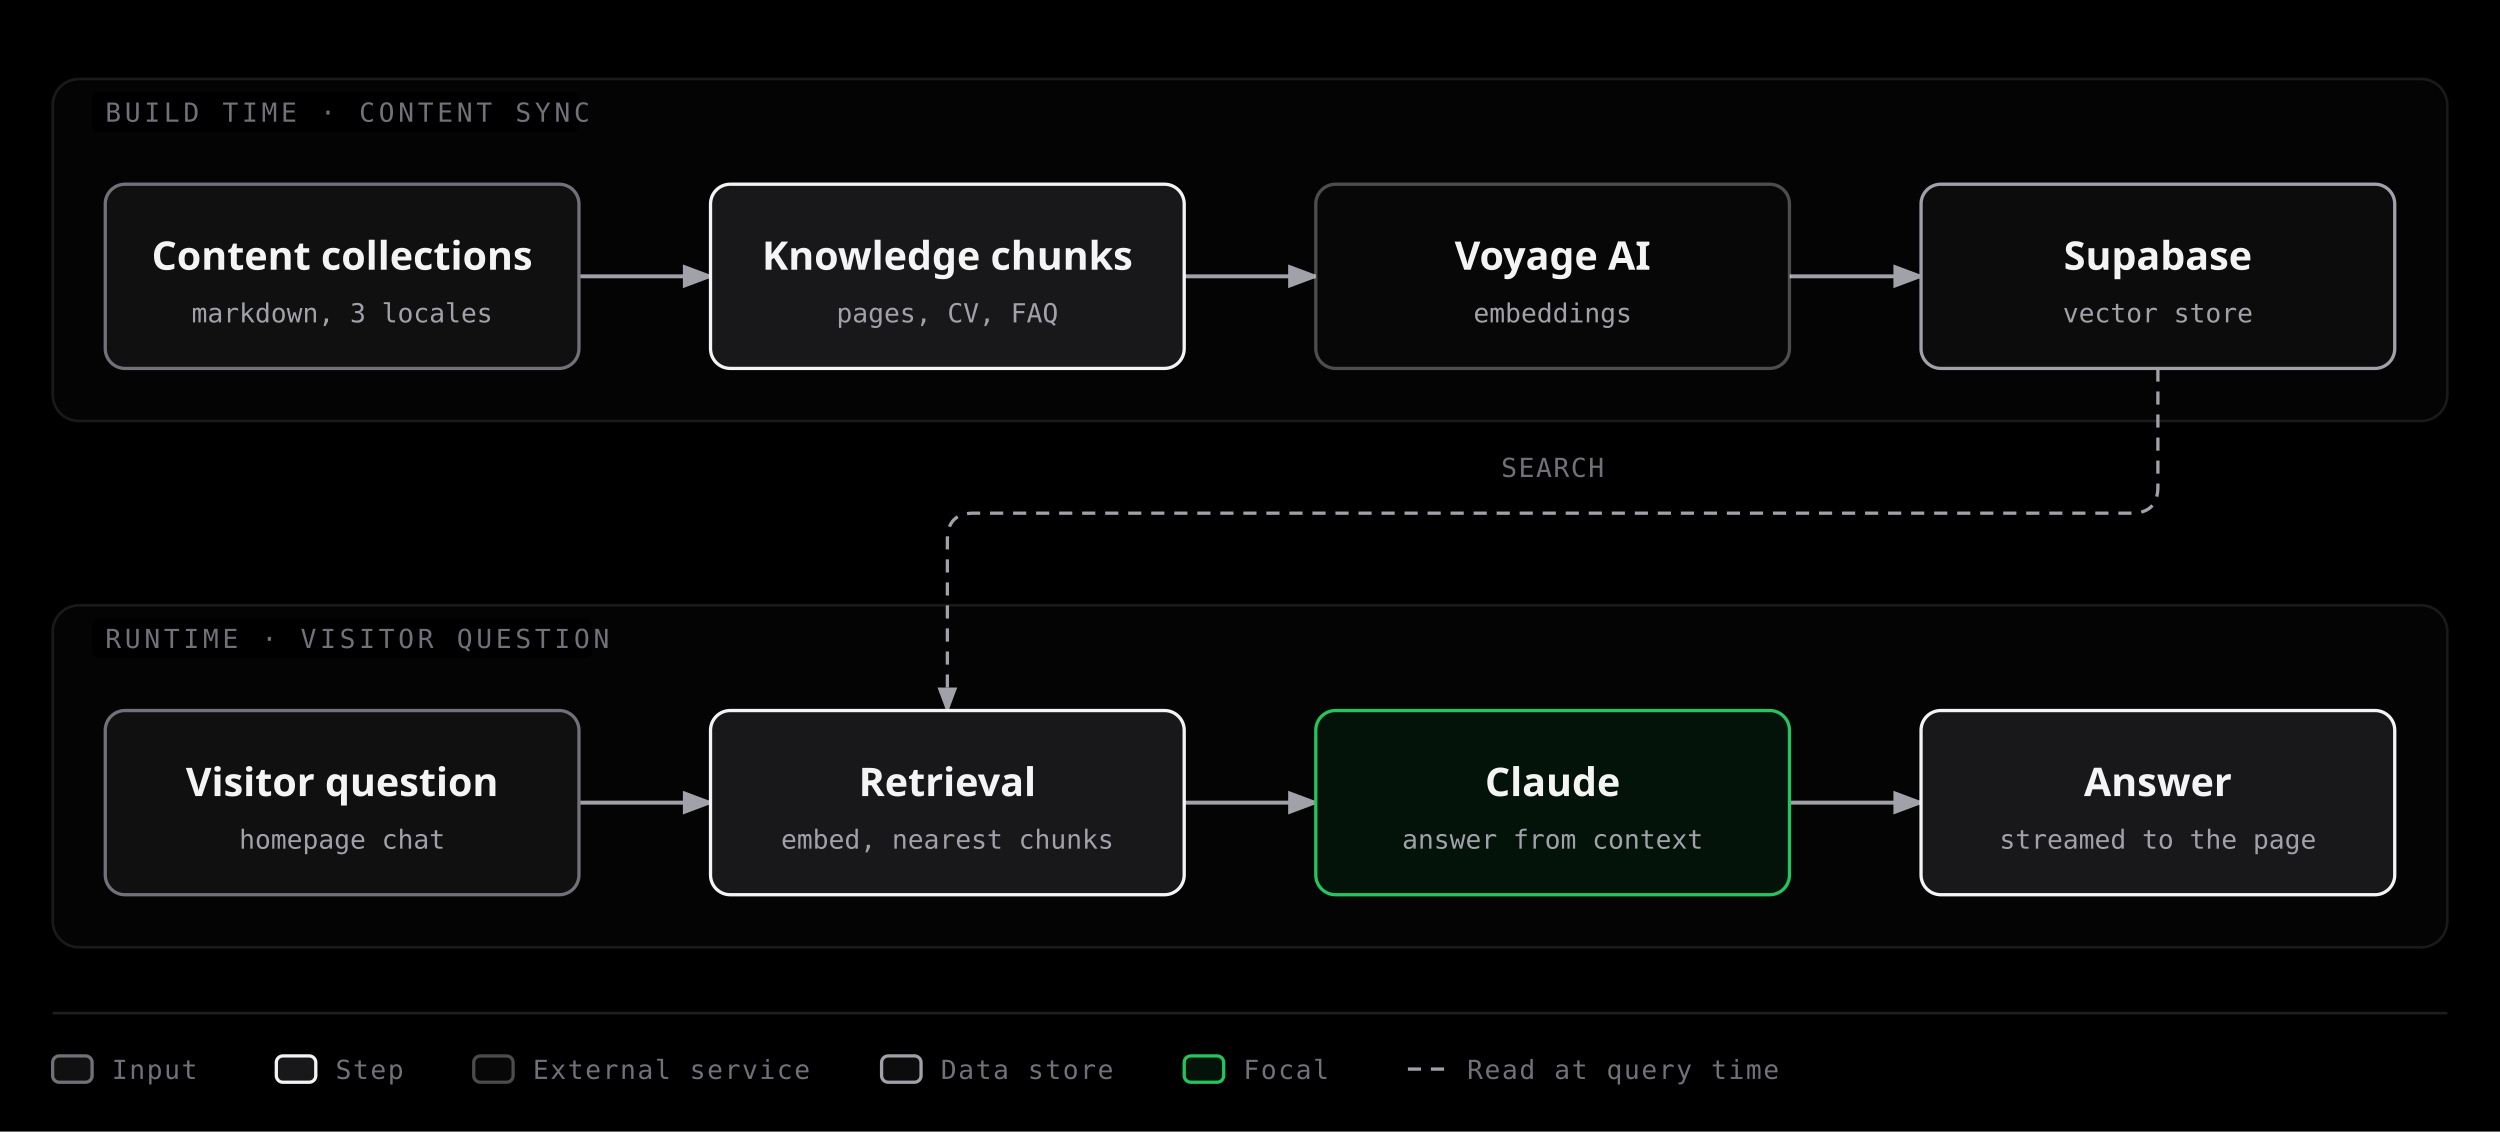
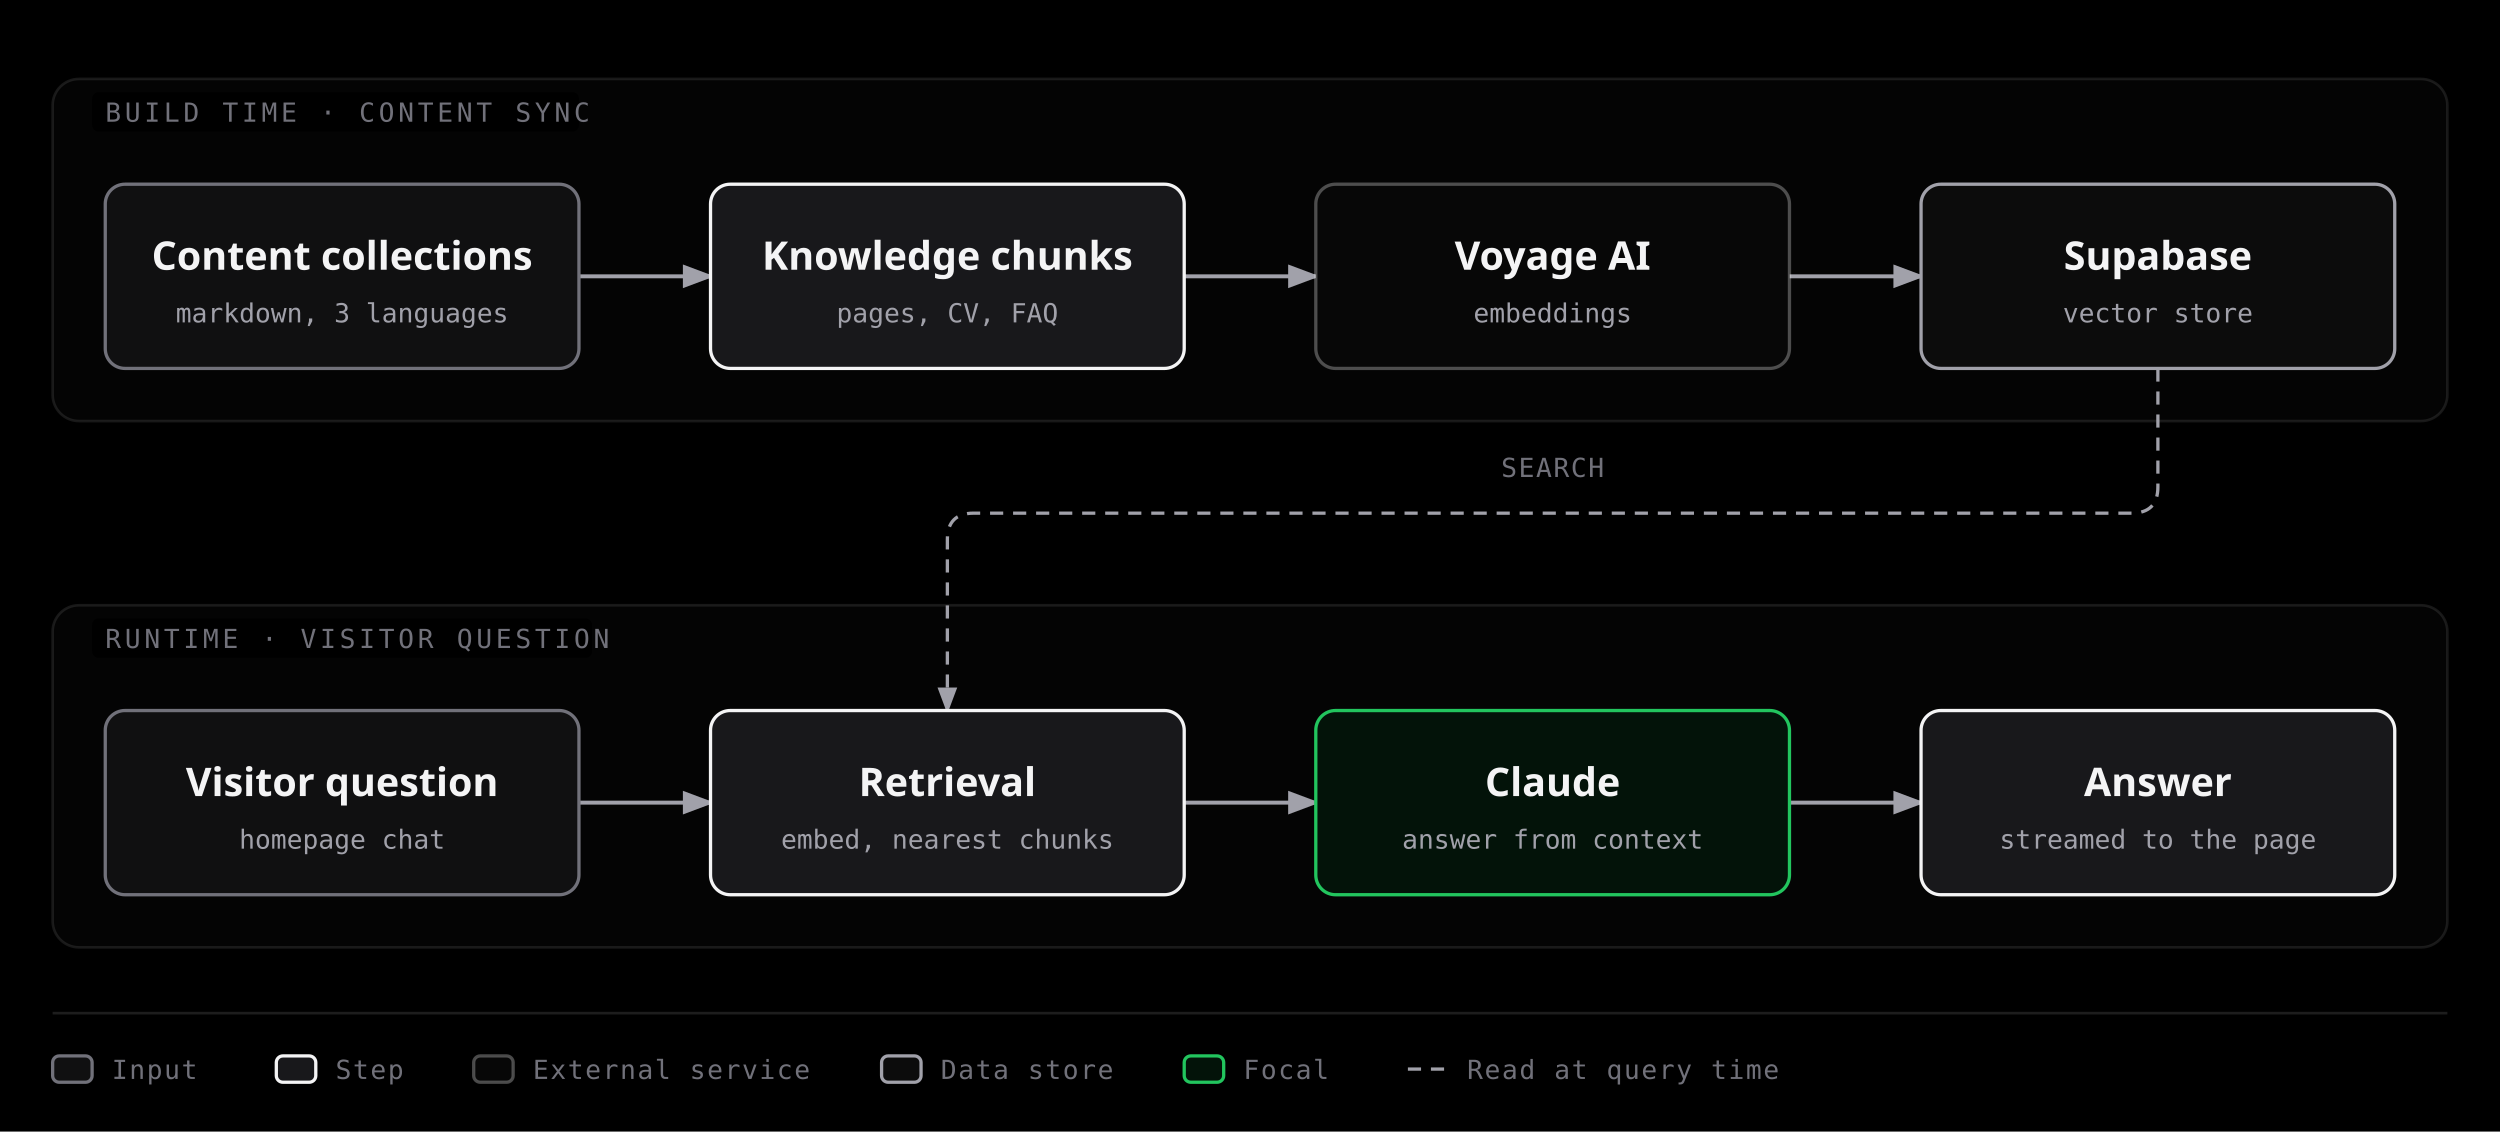
<svg xmlns="http://www.w3.org/2000/svg" viewBox="0 0 760 344" role="img" aria-labelledby="chat-pipeline-en-title chat-pipeline-en-desc">
  <defs>
    <marker id="chat-pipeline-en-arrow" markerWidth="8" markerHeight="6" refX="7" refY="3" orient="auto">
      <polygon points="0 0, 8 3, 0 6" fill="#a1a1aa" />
    </marker>
  </defs>
  <rect width="100%" height="100%" fill="#000000" />
  <rect x="16" y="24" width="728" height="104" rx="8" fill="rgba(244,244,245,0.02)" stroke="rgba(244,244,245,0.10)" stroke-width="0.8" />
  <rect x="28" y="28" width="148" height="12" rx="2" fill="#000000" />
  <text x="32" y="37" fill="#71717a" font-size="8" font-family="ui-monospace, SFMono-Regular, Menlo, Consolas, monospace" letter-spacing="0.14em">BUILD TIME · CONTENT SYNC</text>
  <rect x="16" y="184" width="728" height="104" rx="8" fill="rgba(244,244,245,0.02)" stroke="rgba(244,244,245,0.10)" stroke-width="0.8" />
  <rect x="28" y="188" width="152" height="12" rx="2" fill="#000000" />
  <text x="32" y="197" fill="#71717a" font-size="8" font-family="ui-monospace, SFMono-Regular, Menlo, Consolas, monospace" letter-spacing="0.14em">RUNTIME · VISITOR QUESTION</text>
  <line x1="176" y1="84" x2="216" y2="84" stroke="#a1a1aa" stroke-width="1.2" marker-end="url(#chat-pipeline-en-arrow)" />
  <line x1="360" y1="84" x2="400" y2="84" stroke="#a1a1aa" stroke-width="1.2" marker-end="url(#chat-pipeline-en-arrow)" />
  <line x1="544" y1="84" x2="584" y2="84" stroke="#a1a1aa" stroke-width="1.2" marker-end="url(#chat-pipeline-en-arrow)" />
  <line x1="176" y1="244" x2="216" y2="244" stroke="#a1a1aa" stroke-width="1.2" marker-end="url(#chat-pipeline-en-arrow)" />
  <line x1="360" y1="244" x2="400" y2="244" stroke="#a1a1aa" stroke-width="1.2" marker-end="url(#chat-pipeline-en-arrow)" />
  <line x1="544" y1="244" x2="584" y2="244" stroke="#a1a1aa" stroke-width="1.2" marker-end="url(#chat-pipeline-en-arrow)" />
  <path d="M656,112 V148 Q656,156 648,156 H296 Q288,156 288,164 V216" fill="none" stroke="#a1a1aa" stroke-width="1" stroke-dasharray="4,3" marker-end="url(#chat-pipeline-en-arrow)" />
  <rect x="450" y="136" width="44" height="12" rx="2" fill="#000000" />
  <text x="472" y="145" fill="#71717a" font-size="8" font-family="ui-monospace, SFMono-Regular, Menlo, Consolas, monospace" text-anchor="middle" letter-spacing="0.06em">SEARCH</text>
  <rect x="32" y="56" width="144" height="56" rx="6" fill="#000000" />
  <rect x="32" y="56" width="144" height="56" rx="6" fill="rgba(161,161,170,0.10)" stroke="#71717a" stroke-width="1" />
  <text x="104" y="82" fill="#f4f4f5" font-size="12" font-weight="600" font-family="ui-sans-serif, system-ui, sans-serif" text-anchor="middle">Content collections</text>
-   <text x="104" y="98" fill="#a1a1aa" font-size="8" font-family="ui-monospace, SFMono-Regular, Menlo, Consolas, monospace" text-anchor="middle">markdown, 3 locales</text>
+   <text x="104" y="98" fill="#a1a1aa" font-size="8" font-family="ui-monospace, SFMono-Regular, Menlo, Consolas, monospace" text-anchor="middle">markdown, 3 languages</text>
  <rect x="216" y="56" width="144" height="56" rx="6" fill="#000000" />
  <rect x="216" y="56" width="144" height="56" rx="6" fill="#18181b" stroke="#f4f4f5" stroke-width="1" />
  <text x="288" y="82" fill="#f4f4f5" font-size="12" font-weight="600" font-family="ui-sans-serif, system-ui, sans-serif" text-anchor="middle">Knowledge chunks</text>
  <text x="288" y="98" fill="#a1a1aa" font-size="8" font-family="ui-monospace, SFMono-Regular, Menlo, Consolas, monospace" text-anchor="middle">pages, CV, FAQ</text>
  <rect x="400" y="56" width="144" height="56" rx="6" fill="#000000" />
  <rect x="400" y="56" width="144" height="56" rx="6" fill="rgba(244,244,245,0.03)" stroke="rgba(244,244,245,0.30)" stroke-width="1" />
  <text x="472" y="82" fill="#f4f4f5" font-size="12" font-weight="600" font-family="ui-sans-serif, system-ui, sans-serif" text-anchor="middle">Voyage AI</text>
  <text x="472" y="98" fill="#a1a1aa" font-size="8" font-family="ui-monospace, SFMono-Regular, Menlo, Consolas, monospace" text-anchor="middle">embeddings</text>
  <rect x="584" y="56" width="144" height="56" rx="6" fill="#000000" />
  <rect x="584" y="56" width="144" height="56" rx="6" fill="rgba(244,244,245,0.05)" stroke="#a1a1aa" stroke-width="1" />
  <text x="656" y="82" fill="#f4f4f5" font-size="12" font-weight="600" font-family="ui-sans-serif, system-ui, sans-serif" text-anchor="middle">Supabase</text>
  <text x="656" y="98" fill="#a1a1aa" font-size="8" font-family="ui-monospace, SFMono-Regular, Menlo, Consolas, monospace" text-anchor="middle">vector store</text>
  <rect x="32" y="216" width="144" height="56" rx="6" fill="#000000" />
  <rect x="32" y="216" width="144" height="56" rx="6" fill="rgba(161,161,170,0.10)" stroke="#71717a" stroke-width="1" />
  <text x="104" y="242" fill="#f4f4f5" font-size="12" font-weight="600" font-family="ui-sans-serif, system-ui, sans-serif" text-anchor="middle">Visitor question</text>
  <text x="104" y="258" fill="#a1a1aa" font-size="8" font-family="ui-monospace, SFMono-Regular, Menlo, Consolas, monospace" text-anchor="middle">homepage chat</text>
  <rect x="216" y="216" width="144" height="56" rx="6" fill="#000000" />
  <rect x="216" y="216" width="144" height="56" rx="6" fill="#18181b" stroke="#f4f4f5" stroke-width="1" />
  <text x="288" y="242" fill="#f4f4f5" font-size="12" font-weight="600" font-family="ui-sans-serif, system-ui, sans-serif" text-anchor="middle">Retrieval</text>
  <text x="288" y="258" fill="#a1a1aa" font-size="8" font-family="ui-monospace, SFMono-Regular, Menlo, Consolas, monospace" text-anchor="middle">embed, nearest chunks</text>
  <rect x="400" y="216" width="144" height="56" rx="6" fill="#000000" />
  <rect x="400" y="216" width="144" height="56" rx="6" fill="rgba(34,197,94,0.10)" stroke="#22c55e" stroke-width="1" />
  <text x="472" y="242" fill="#f4f4f5" font-size="12" font-weight="600" font-family="ui-sans-serif, system-ui, sans-serif" text-anchor="middle">Claude</text>
  <text x="472" y="258" fill="#a1a1aa" font-size="8" font-family="ui-monospace, SFMono-Regular, Menlo, Consolas, monospace" text-anchor="middle">answer from context</text>
  <rect x="584" y="216" width="144" height="56" rx="6" fill="#000000" />
  <rect x="584" y="216" width="144" height="56" rx="6" fill="#18181b" stroke="#f4f4f5" stroke-width="1" />
  <text x="656" y="242" fill="#f4f4f5" font-size="12" font-weight="600" font-family="ui-sans-serif, system-ui, sans-serif" text-anchor="middle">Answer</text>
  <text x="656" y="258" fill="#a1a1aa" font-size="8" font-family="ui-monospace, SFMono-Regular, Menlo, Consolas, monospace" text-anchor="middle">streamed to the page</text>
  <line x1="16" y1="308" x2="744" y2="308" stroke="rgba(244,244,245,0.12)" stroke-width="0.8" />
  <rect x="16" y="321" width="12" height="8" rx="2" fill="rgba(161,161,170,0.10)" stroke="#71717a" stroke-width="1" />
  <text x="34" y="328" fill="#71717a" font-size="8" font-family="ui-monospace, SFMono-Regular, Menlo, Consolas, monospace" letter-spacing="0.06em">Input</text>
  <rect x="84" y="321" width="12" height="8" rx="2" fill="#18181b" stroke="#f4f4f5" stroke-width="1" />
  <text x="102" y="328" fill="#71717a" font-size="8" font-family="ui-monospace, SFMono-Regular, Menlo, Consolas, monospace" letter-spacing="0.06em">Step</text>
  <rect x="144" y="321" width="12" height="8" rx="2" fill="rgba(244,244,245,0.03)" stroke="rgba(244,244,245,0.30)" stroke-width="1" />
  <text x="162" y="328" fill="#71717a" font-size="8" font-family="ui-monospace, SFMono-Regular, Menlo, Consolas, monospace" letter-spacing="0.06em">External service</text>
  <rect x="268" y="321" width="12" height="8" rx="2" fill="rgba(244,244,245,0.05)" stroke="#a1a1aa" stroke-width="1" />
  <text x="286" y="328" fill="#71717a" font-size="8" font-family="ui-monospace, SFMono-Regular, Menlo, Consolas, monospace" letter-spacing="0.06em">Data store</text>
  <rect x="360" y="321" width="12" height="8" rx="2" fill="rgba(34,197,94,0.10)" stroke="#22c55e" stroke-width="1" />
  <text x="378" y="328" fill="#71717a" font-size="8" font-family="ui-monospace, SFMono-Regular, Menlo, Consolas, monospace" letter-spacing="0.06em">Focal</text>
  <line x1="428" y1="325" x2="440" y2="325" stroke="#a1a1aa" stroke-width="1" stroke-dasharray="4,3" />
  <text x="446" y="328" fill="#71717a" font-size="8" font-family="ui-monospace, SFMono-Regular, Menlo, Consolas, monospace" letter-spacing="0.06em">Read at query time</text>
</svg>
